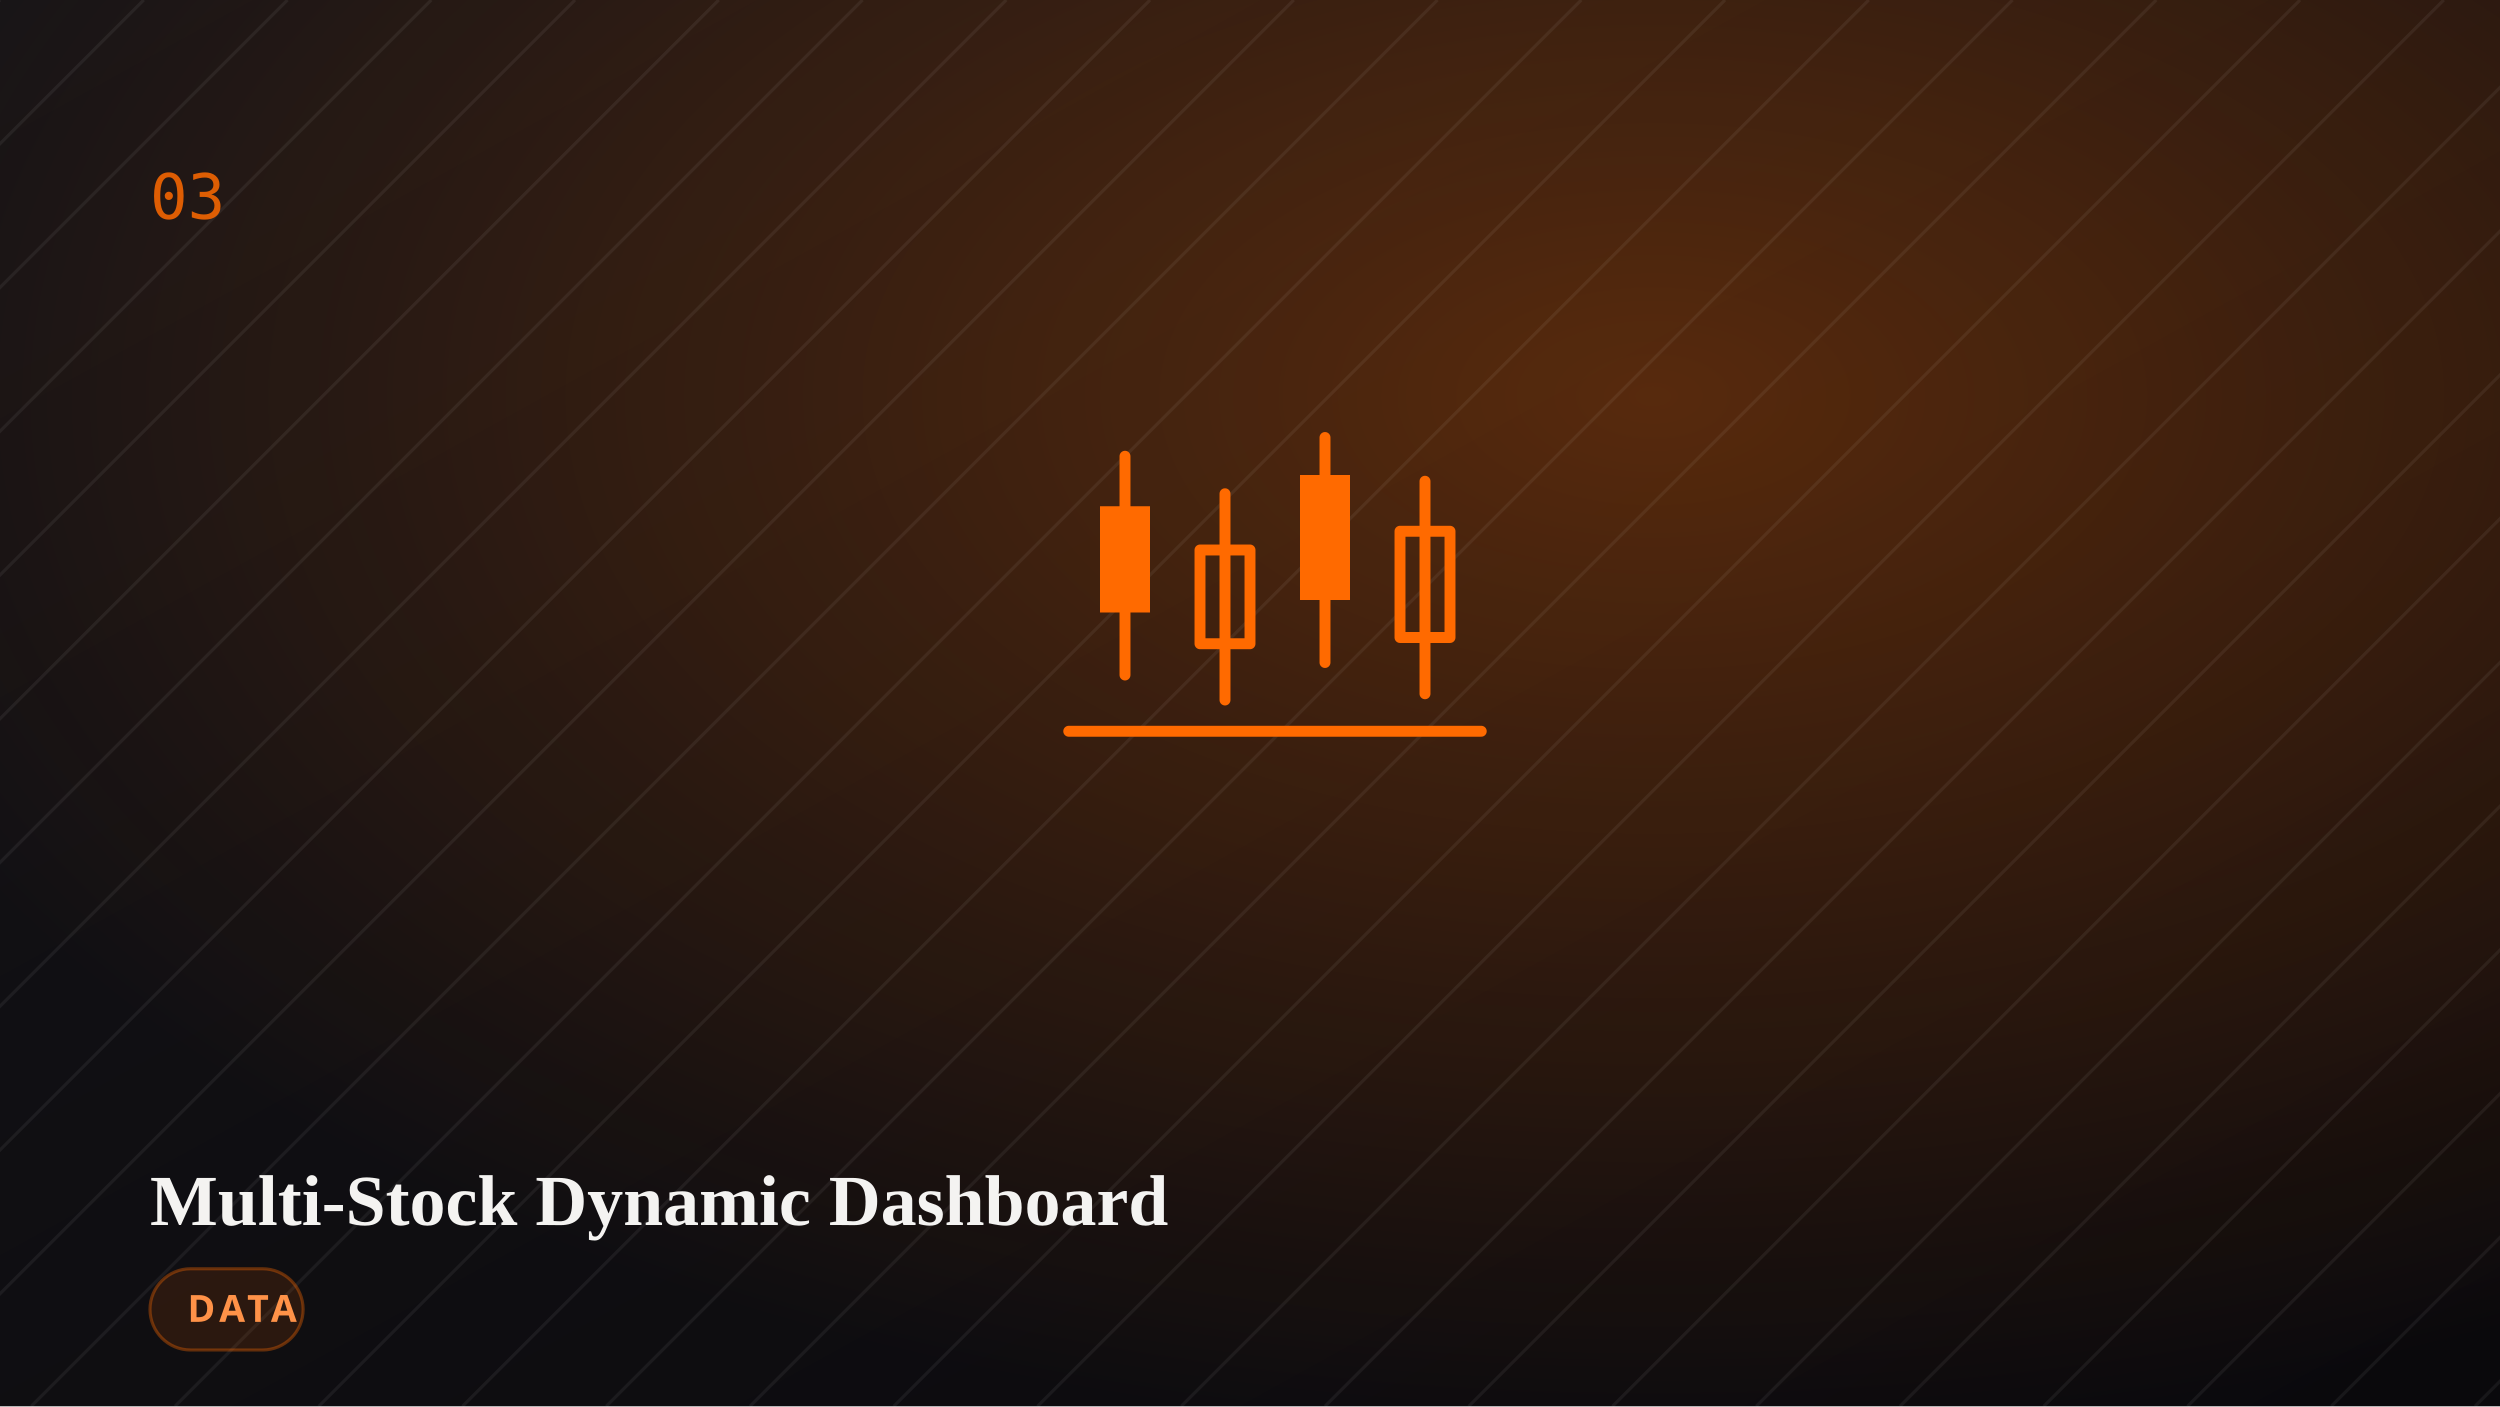
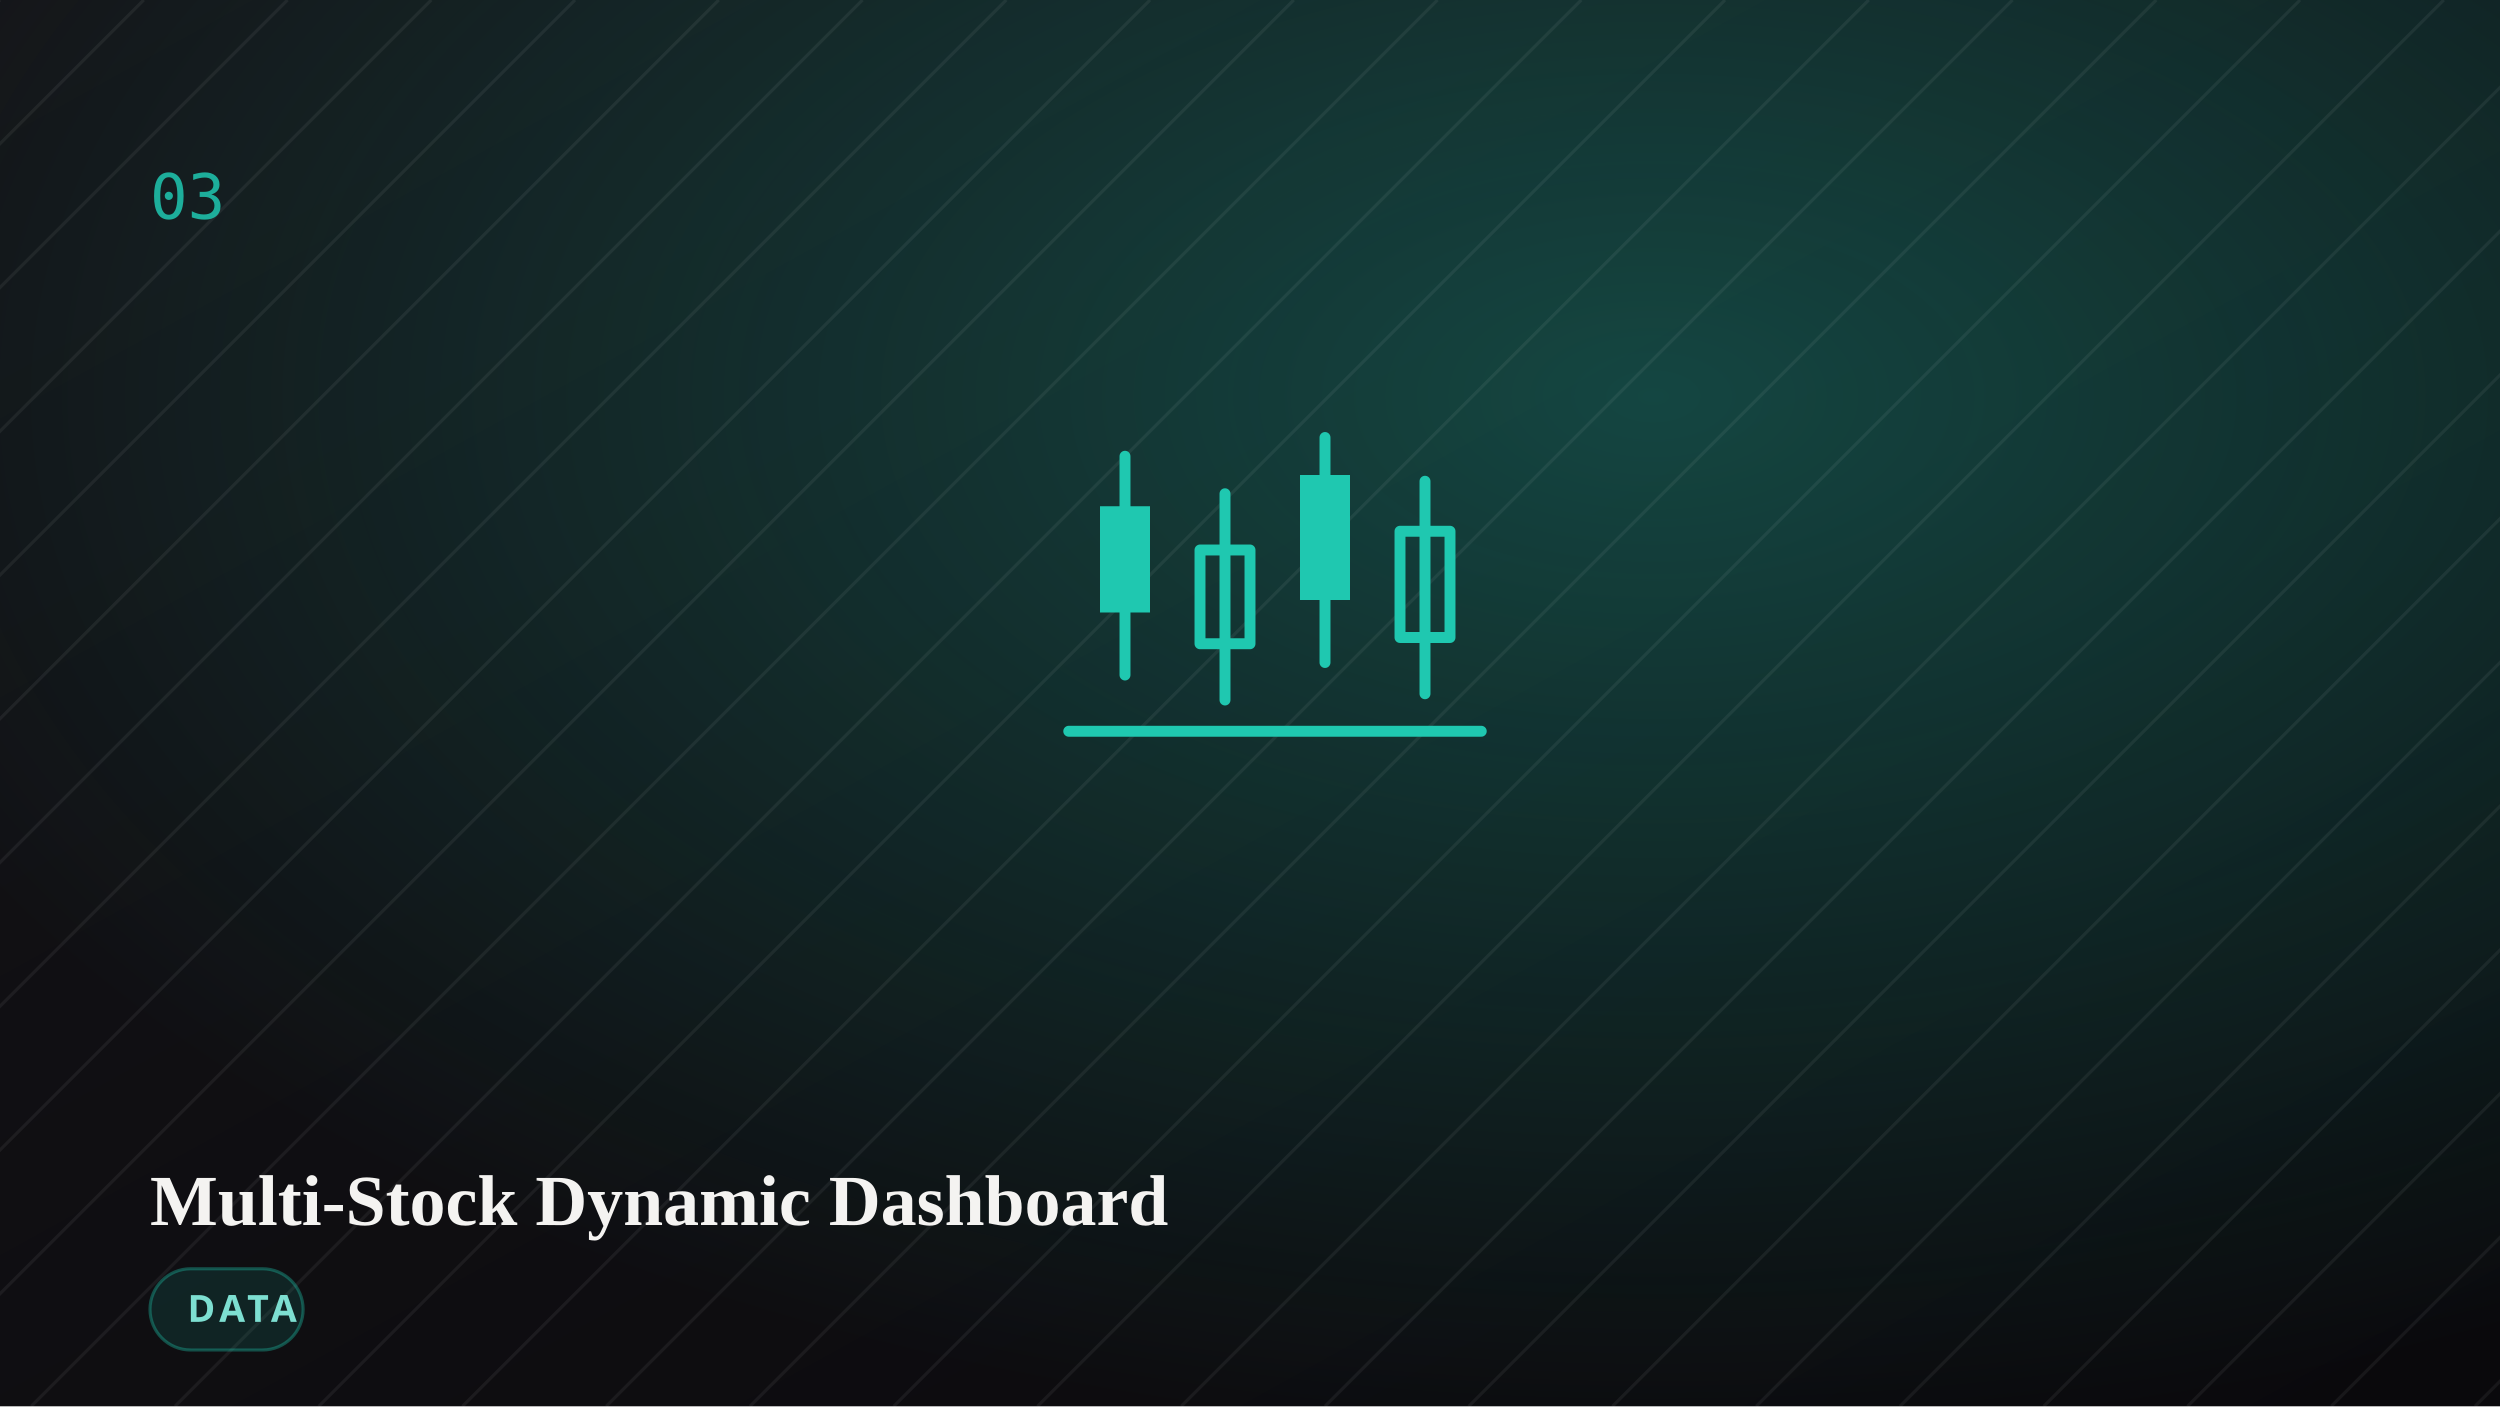
<svg xmlns="http://www.w3.org/2000/svg" width="800" height="450" viewBox="0 0 800 450" role="img" aria-label="Multi-Stock Dynamic Dashboard">
  <defs>
    <linearGradient id="bg" x1="0" y1="0" x2="1" y2="1">
      <stop offset="0" stop-color="#141317" />
      <stop offset="1" stop-color="#0a090c" />
    </linearGradient>
    <radialGradient id="glow" cx="0.66" cy="0.28" r="0.75">
-       <stop offset="0" stop-color="#ff6a00" stop-opacity="0.30" />
-       <stop offset="1" stop-color="#ff6a00" stop-opacity="0" />
+       <stop offset="0" stop-color="#1fc8b0" stop-opacity="0.30" />
+       <stop offset="1" stop-color="#1fc8b0" stop-opacity="0" />
    </radialGradient>
  </defs>
  <rect width="800" height="450" fill="url(#bg)" />
  <rect width="800" height="450" fill="url(#glow)" />
  <g opacity="0.06" stroke="#ffffff" stroke-width="1">
    <line x1="0" y1="0" x2="-450" y2="450" />
    <line x1="46" y1="0" x2="-404" y2="450" />
    <line x1="92" y1="0" x2="-358" y2="450" />
    <line x1="138" y1="0" x2="-312" y2="450" />
    <line x1="184" y1="0" x2="-266" y2="450" />
    <line x1="230" y1="0" x2="-220" y2="450" />
    <line x1="276" y1="0" x2="-174" y2="450" />
    <line x1="322" y1="0" x2="-128" y2="450" />
    <line x1="368" y1="0" x2="-82" y2="450" />
    <line x1="414" y1="0" x2="-36" y2="450" />
    <line x1="460" y1="0" x2="10" y2="450" />
    <line x1="506" y1="0" x2="56" y2="450" />
    <line x1="552" y1="0" x2="102" y2="450" />
    <line x1="598" y1="0" x2="148" y2="450" />
    <line x1="644" y1="0" x2="194" y2="450" />
    <line x1="690" y1="0" x2="240" y2="450" />
    <line x1="736" y1="0" x2="286" y2="450" />
    <line x1="782" y1="0" x2="332" y2="450" />
    <line x1="828" y1="0" x2="378" y2="450" />
    <line x1="874" y1="0" x2="424" y2="450" />
    <line x1="920" y1="0" x2="470" y2="450" />
    <line x1="966" y1="0" x2="516" y2="450" />
    <line x1="1012" y1="0" x2="562" y2="450" />
    <line x1="1058" y1="0" x2="608" y2="450" />
    <line x1="1104" y1="0" x2="654" y2="450" />
    <line x1="1150" y1="0" x2="700" y2="450" />
    <line x1="1196" y1="0" x2="746" y2="450" />
    <line x1="1242" y1="0" x2="792" y2="450" />
    <line x1="1288" y1="0" x2="838" y2="450" />
  </g>
-   <text x="48" y="70" font-family="'SF Mono',ui-monospace,Menlo,monospace" font-size="20" fill="#ff6a00" opacity="0.85">03</text>
+   <text x="48" y="70" font-family="'SF Mono',ui-monospace,Menlo,monospace" font-size="20" fill="#1fc8b0" opacity="0.85">03</text>
  <g transform="translate(0,-6)">
-     <g fill="none" stroke="#ff6a00" stroke-width="3.5" stroke-linecap="round" stroke-linejoin="round">
+     <g fill="none" stroke="#1fc8b0" stroke-width="3.5" stroke-linecap="round" stroke-linejoin="round">
      <line x1="342" y1="240" x2="474" y2="240" />
      <line x1="360" y1="152" x2="360" y2="222" />
-       <rect x="352" y="168" width="16" height="34" fill="#ff6a00" stroke="none" />
+       <rect x="352" y="168" width="16" height="34" fill="#1fc8b0" stroke="none" />
      <line x1="392" y1="164" x2="392" y2="230" />
      <rect x="384" y="182" width="16" height="30" fill="none" />
      <line x1="424" y1="146" x2="424" y2="218" />
-       <rect x="416" y="158" width="16" height="40" fill="#ff6a00" stroke="none" />
+       <rect x="416" y="158" width="16" height="40" fill="#1fc8b0" stroke="none" />
      <line x1="456" y1="160" x2="456" y2="228" />
      <rect x="448" y="176" width="16" height="34" fill="none" />
    </g>
  </g>
  <text x="48" y="392" font-family="Georgia,'Times New Roman',serif" font-weight="700" font-size="23" fill="#f4f3f1">Multi-Stock Dynamic Dashboard</text>
-   <rect x="48" y="406" width="49" height="26" rx="13" fill="#ff6a00" fill-opacity="0.12" stroke="#ff6a00" stroke-opacity="0.35" />
-   <text x="60" y="423" font-family="ui-sans-serif,system-ui,sans-serif" font-weight="600" font-size="12" letter-spacing="1.5" fill="#ff9248">DATA</text>
+   <rect x="48" y="406" width="49" height="26" rx="13" fill="#1fc8b0" fill-opacity="0.12" stroke="#1fc8b0" stroke-opacity="0.35" />
+   <text x="60" y="423" font-family="ui-sans-serif,system-ui,sans-serif" font-weight="600" font-size="12" letter-spacing="1.5" fill="#7ddfd1">DATA</text>
</svg>
